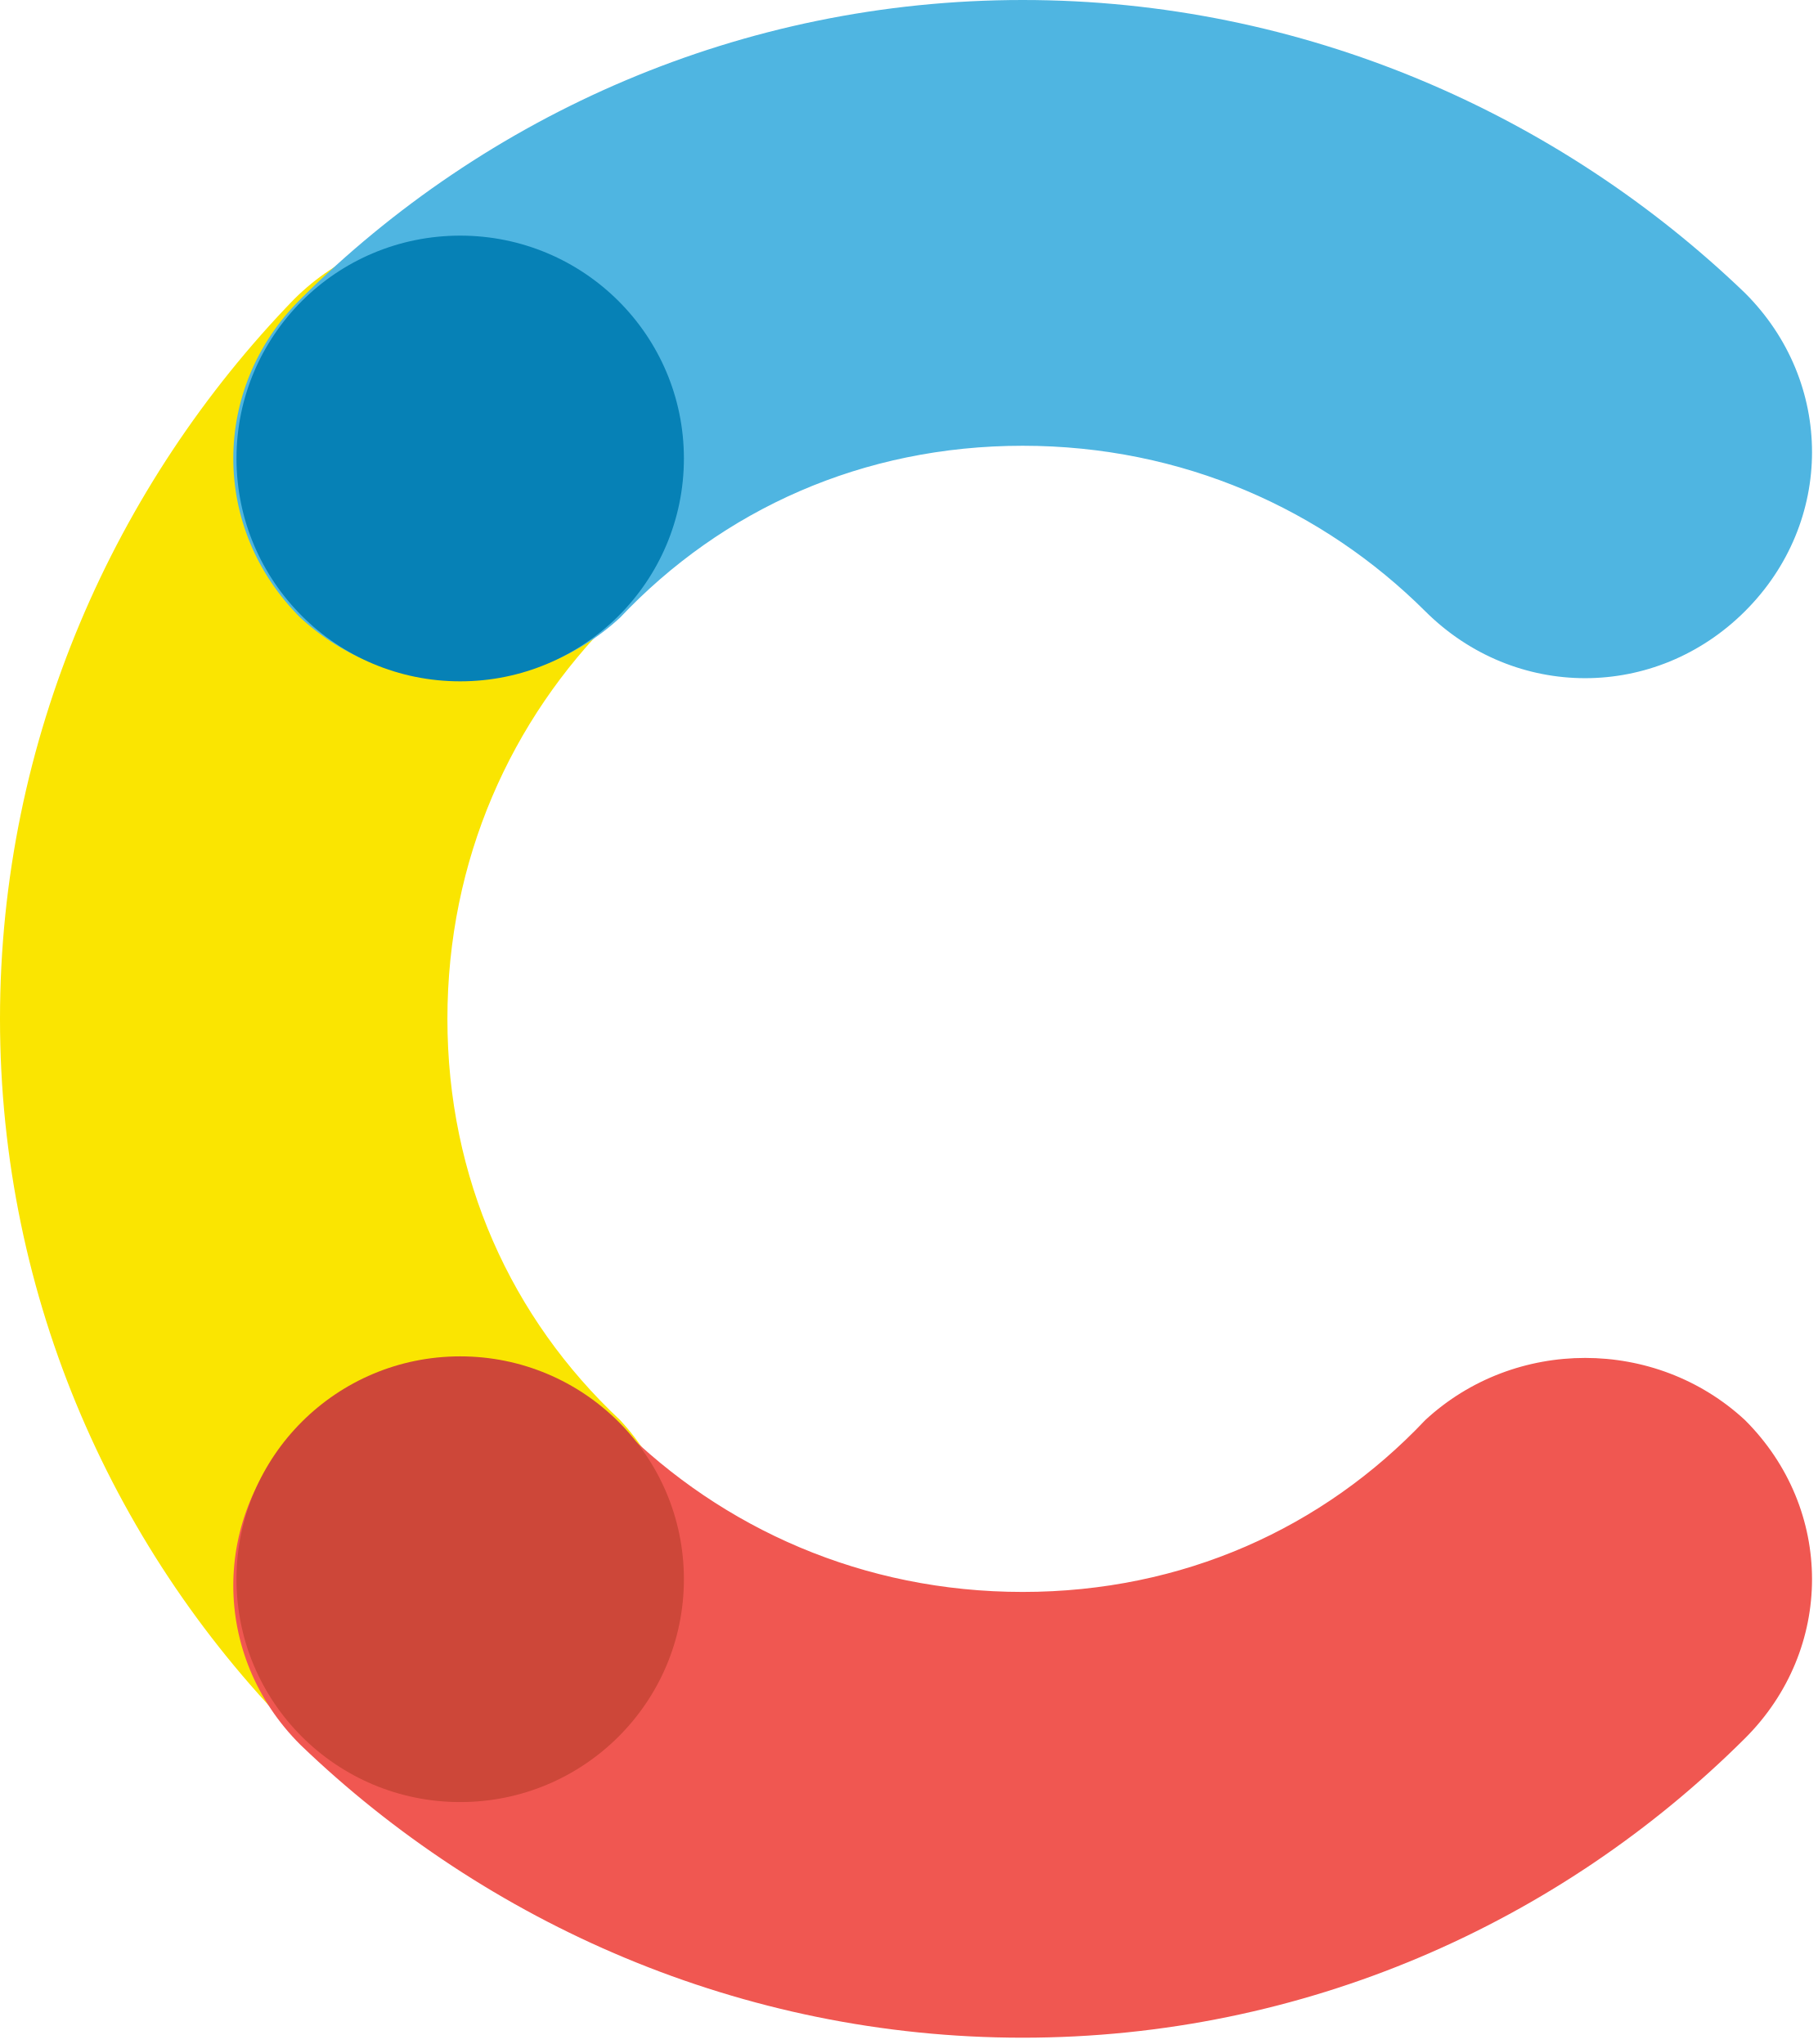
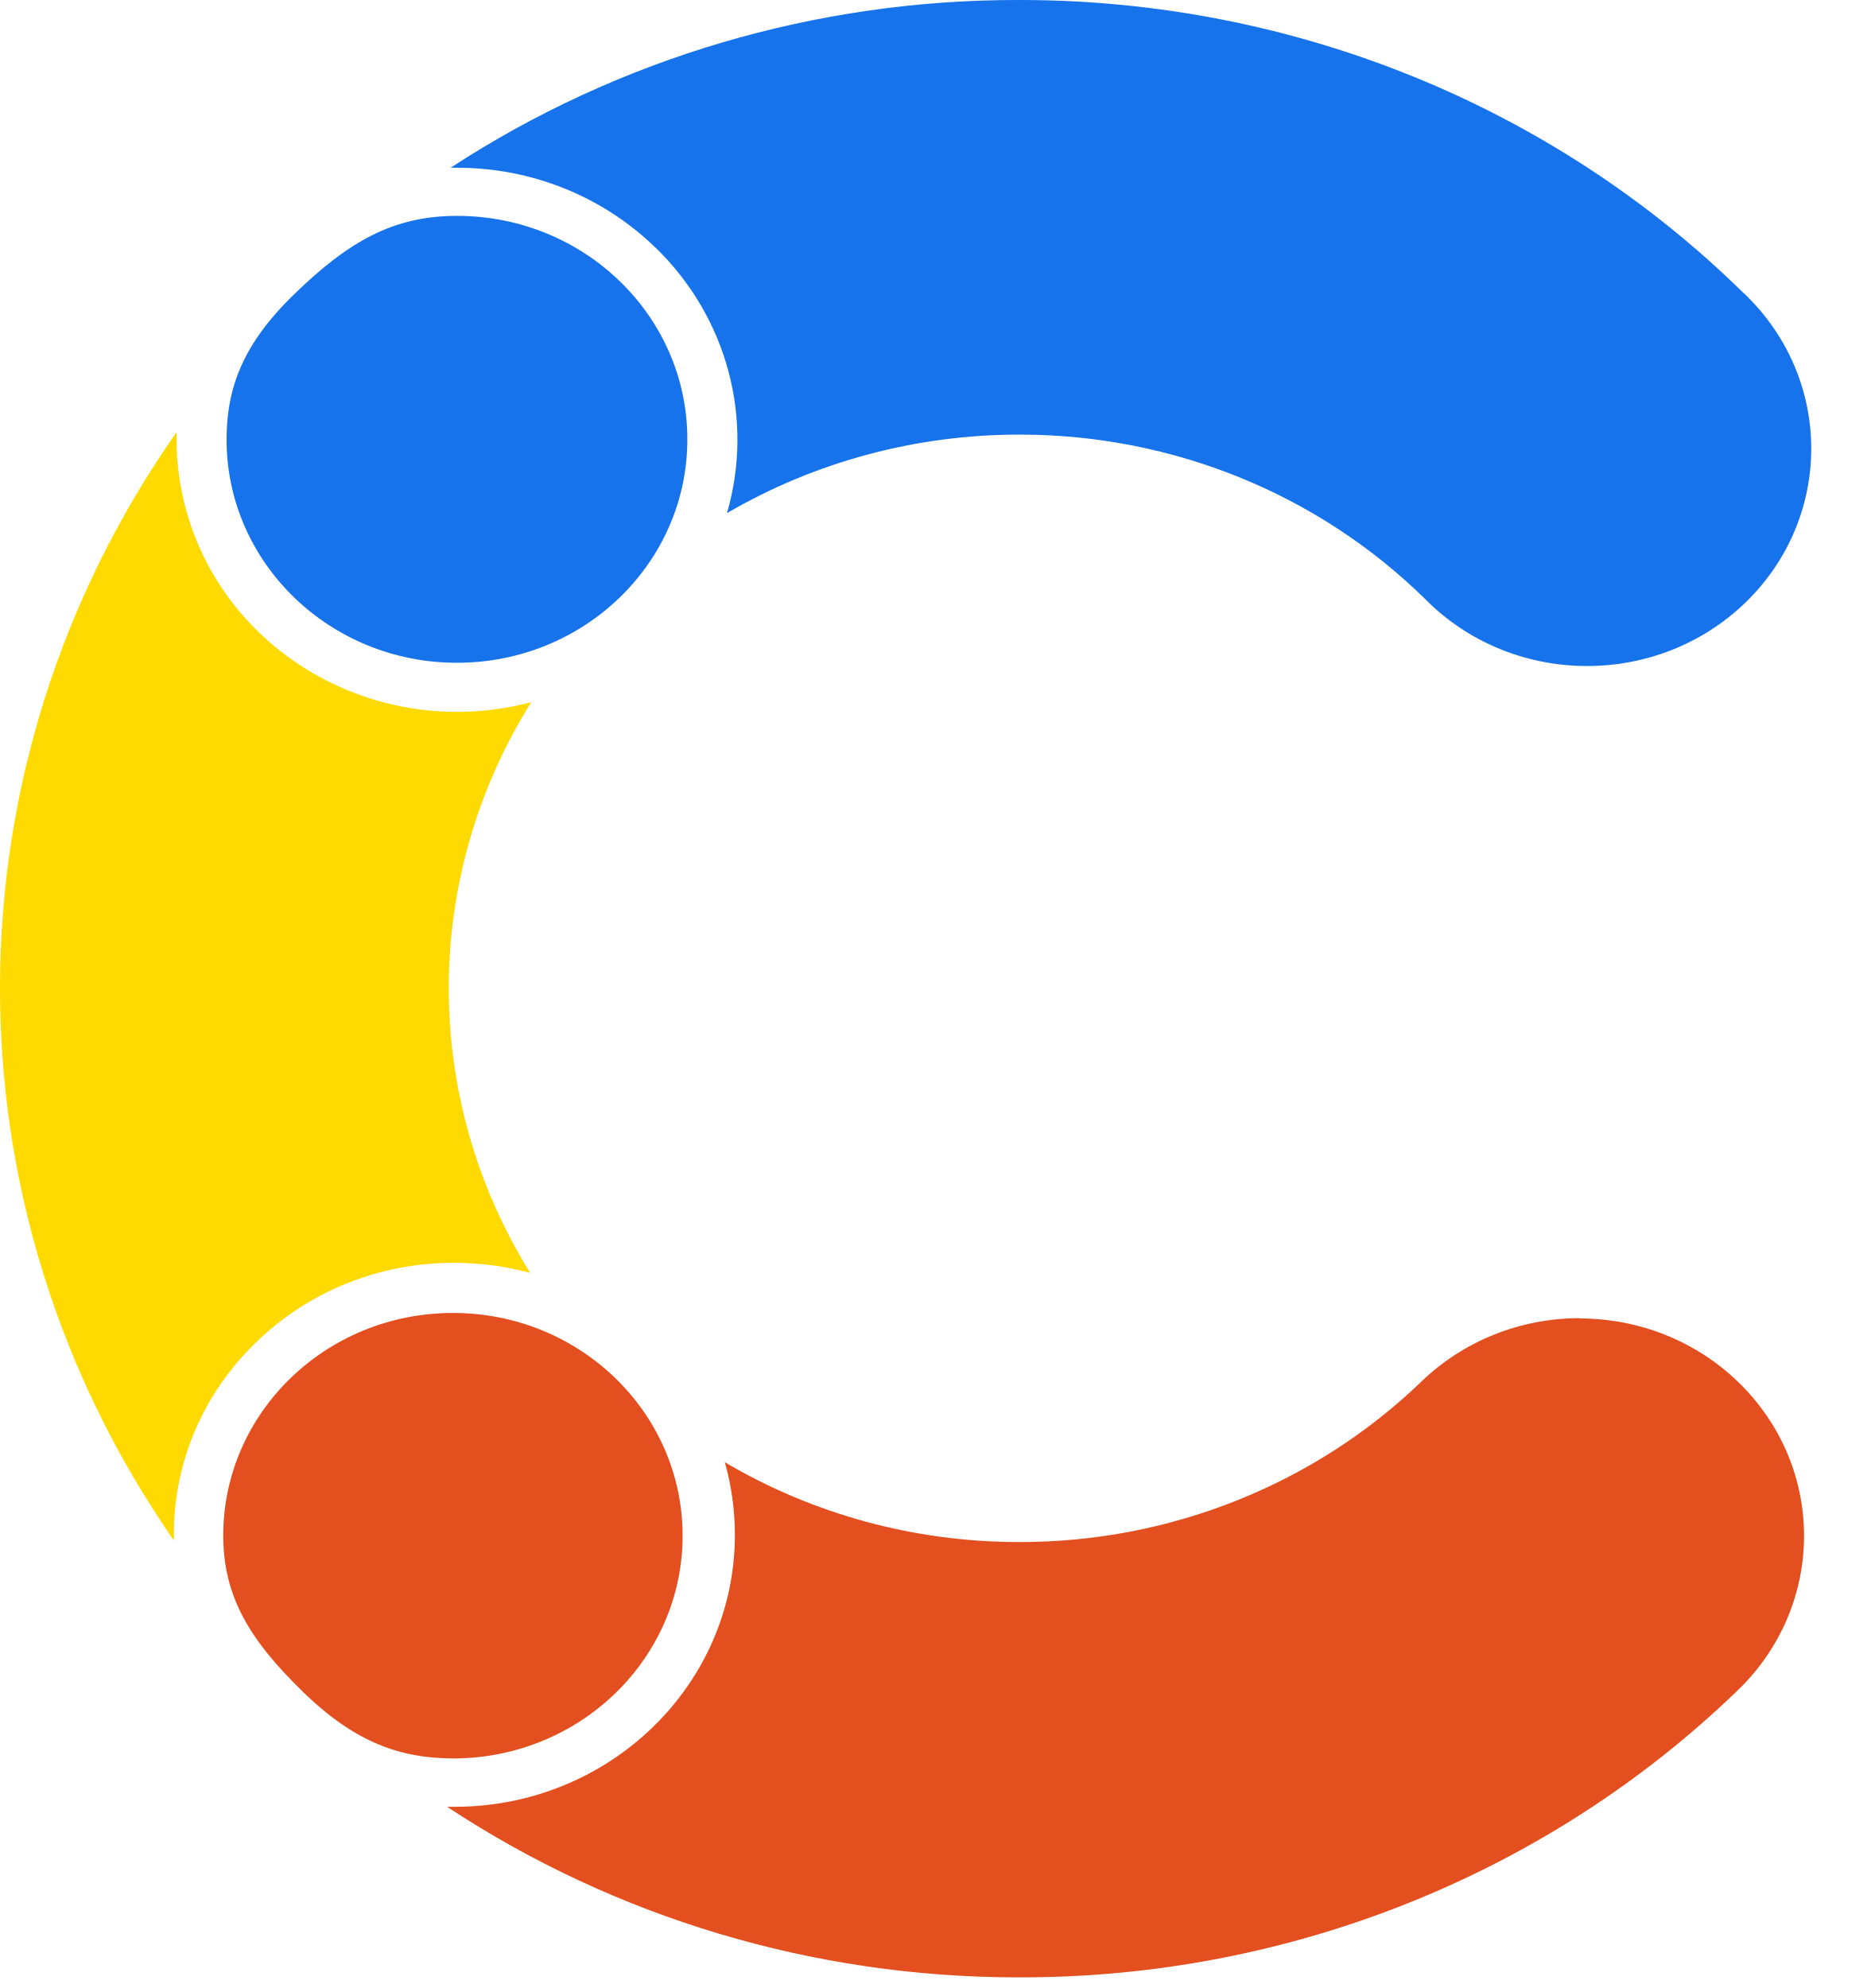
- <svg xmlns="http://www.w3.org/2000/svg" viewBox="0 0 32 36" width="32" height="36" fill="none">
-   <path fill="#FAE501" d="M10.917 25.01C9.003 23.216 7.878 20.748 7.878 17.945C7.878 15.141 9.003 12.673 10.804 10.879C12.38 9.309 12.38 6.841 10.804 5.271C9.229 3.701 6.753 3.701 5.177 5.271C2.026 8.524 0 13.01 0 17.945C0 22.879 2.026 27.366 5.29 30.618C6.865 32.188 9.341 32.188 10.917 30.618C12.38 29.048 12.38 26.58 10.917 25.01Z" />
-   <path fill="#4FB5E1" d="M10.917 10.879C12.717 8.972 15.193 7.851 18.007 7.851C20.82 7.851 23.296 8.972 25.097 10.767C26.673 12.337 29.149 12.337 30.724 10.767C32.3 9.197 32.3 6.729 30.724 5.159C27.46 2.019 22.959 0 18.007 0C13.055 0 8.553 2.019 5.289 5.271C3.714 6.841 3.714 9.309 5.289 10.879C6.865 12.337 9.341 12.337 10.917 10.879Z" />
-   <path fill="#F05751" d="M25.097 25.01C23.296 26.917 20.82 28.038 18.007 28.038C15.193 28.038 12.717 26.917 10.917 25.122C9.341 23.552 6.865 23.552 5.289 25.122C3.714 26.692 3.714 29.16 5.289 30.73C8.553 33.87 13.055 35.889 18.007 35.889C22.959 35.889 27.46 33.87 30.724 30.618C32.3 29.048 32.3 26.58 30.724 25.01C29.149 23.552 26.673 23.552 25.097 25.01Z" />
-   <path fill="#0681B6" d="M8.103 12C10.278 12 12.042 10.243 12.042 8.075C12.042 5.907 10.278 4.15 8.103 4.15C5.928 4.15 4.164 5.907 4.164 8.075C4.164 10.243 5.928 12 8.103 12Z" />
-   <path fill="#CD4739" d="M8.103 31.739C10.278 31.739 12.042 29.982 12.042 27.814C12.042 25.646 10.278 23.889 8.103 23.889C5.928 23.889 4.164 25.646 4.164 27.814C4.164 29.982 5.928 31.739 8.103 31.739Z" />
+ <svg viewBox="0 0 32 34" width="32" height="34" fill="none">
+   <path fill="#1773EB" d="M11.206 4.229C12.434 5.417 12.903 7.157 12.434 8.776C13.944 7.895 15.675 7.431 17.438 7.433H17.474C20.065 7.44 22.544 8.45 24.366 10.236C25.827 11.724 28.253 11.781 29.788 10.367C31.322 8.95 31.381 6.598 29.923 5.11C29.886 5.071 29.849 5.036 29.809 5C26.556 1.809 22.125 0.012 17.496 3.95713e-05H17.43C13.966 -0.007 10.58 0.993 7.707 2.869H7.815C9.087 2.867 10.307 3.357 11.206 4.231V4.229Z" />
+   <path fill="#E44F20" d="M27.018 22.544C26.006 22.544 25.034 22.932 24.317 23.623C22.491 25.385 20.018 26.375 17.442 26.373H17.406C15.638 26.37 13.907 25.899 12.397 25.008C12.512 25.413 12.569 25.832 12.569 26.251C12.569 28.82 10.423 30.901 7.774 30.901H7.648C10.519 32.797 13.907 33.813 17.379 33.818H17.445C22.046 33.825 26.463 32.059 29.721 28.909C31.224 27.461 31.236 25.108 29.743 23.649C29.024 22.944 28.042 22.549 27.02 22.549V22.544H27.018Z" />
+   <path fill="#FFDA00" d="M4.378 22.96C5.274 22.084 6.497 21.593 7.769 21.598C8.208 21.598 8.645 21.655 9.068 21.77C7.204 18.765 7.212 15.005 9.087 12.008C6.531 12.688 3.892 11.229 3.192 8.752C3.079 8.35 3.02 7.936 3.02 7.517V7.391C-0.989 13.105 -1.009 20.612 2.974 26.346V26.248C2.969 25.015 3.475 23.829 4.378 22.96Z" />
+   <path fill="#1773EB" d="M7.816 3.692C6.726 3.692 5.962 4.13 5.036 5.028C4.155 5.881 3.877 6.628 3.875 7.516C3.875 9.626 5.643 11.338 7.818 11.335C9.993 11.335 11.759 9.621 11.756 7.512C11.756 5.402 9.991 3.692 7.816 3.692Z" />
+   <path fill="#E44F20" d="M3.818 26.253C3.818 27.308 4.27 28.05 5.193 28.946C6.075 29.8 6.843 30.072 7.759 30.074C9.929 30.067 11.682 28.358 11.675 26.253C11.668 24.148 9.905 22.448 7.734 22.455C5.569 22.462 3.818 24.165 3.818 26.265V26.253Z" />
</svg>
